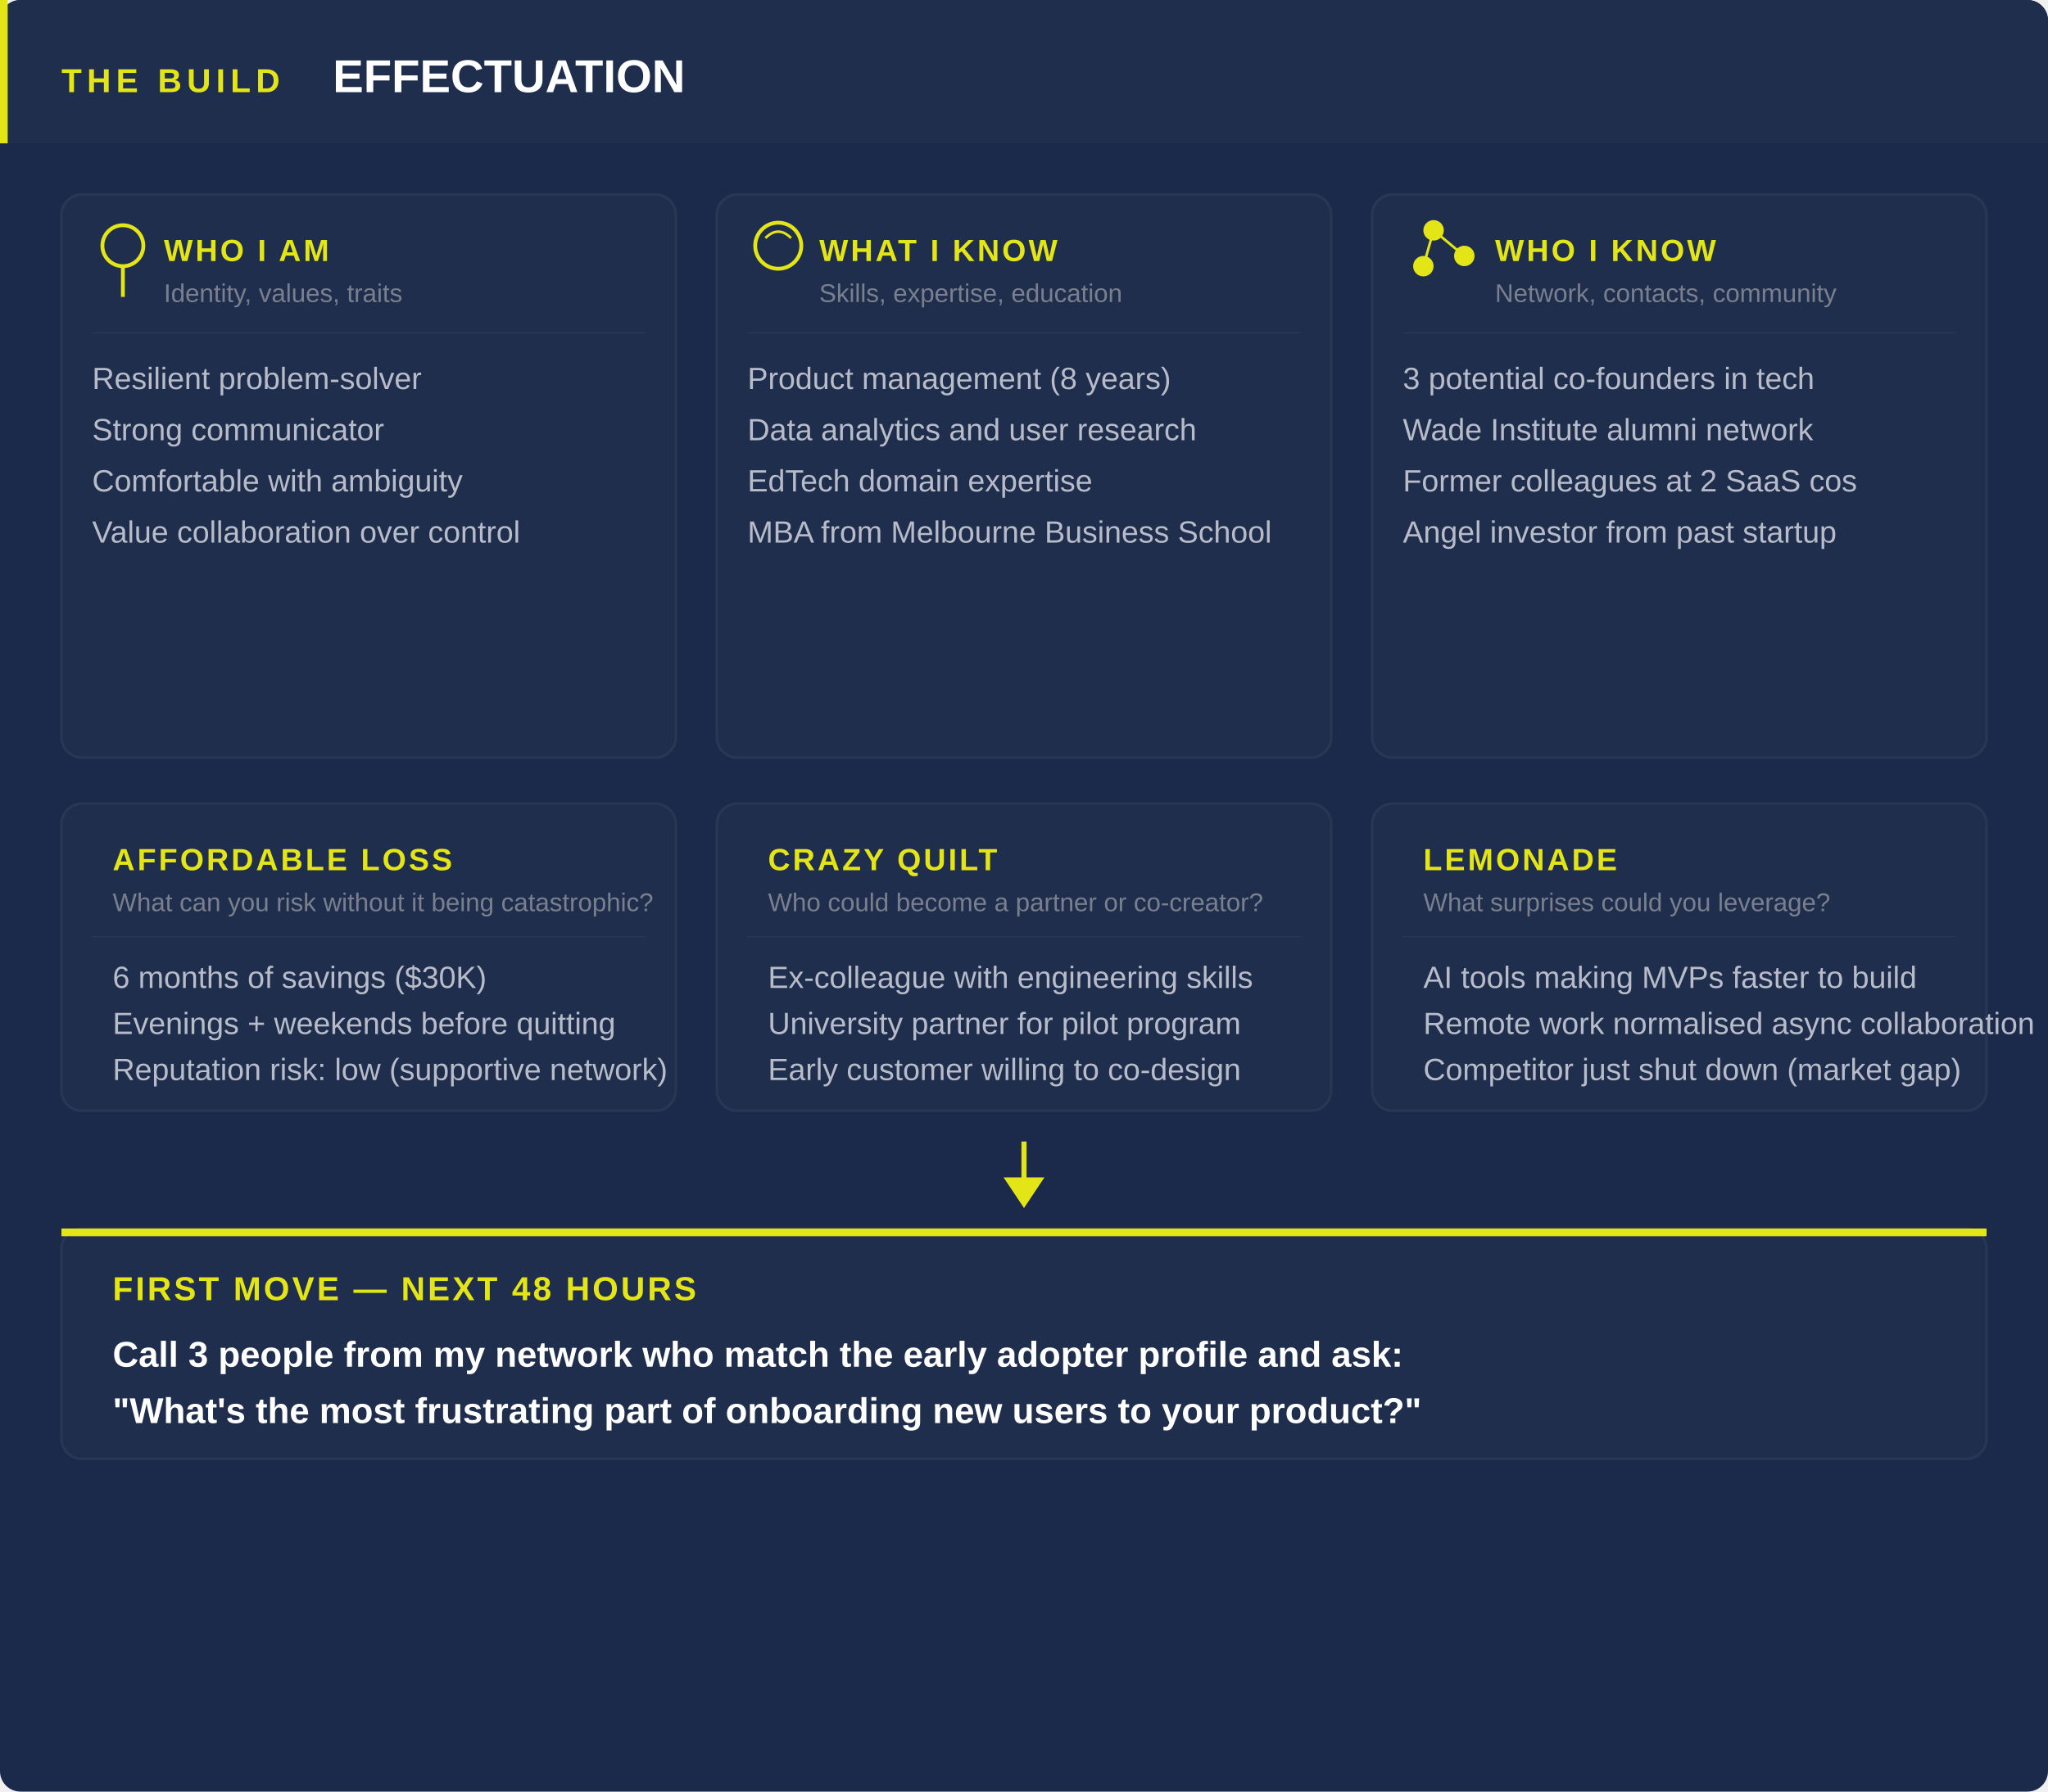
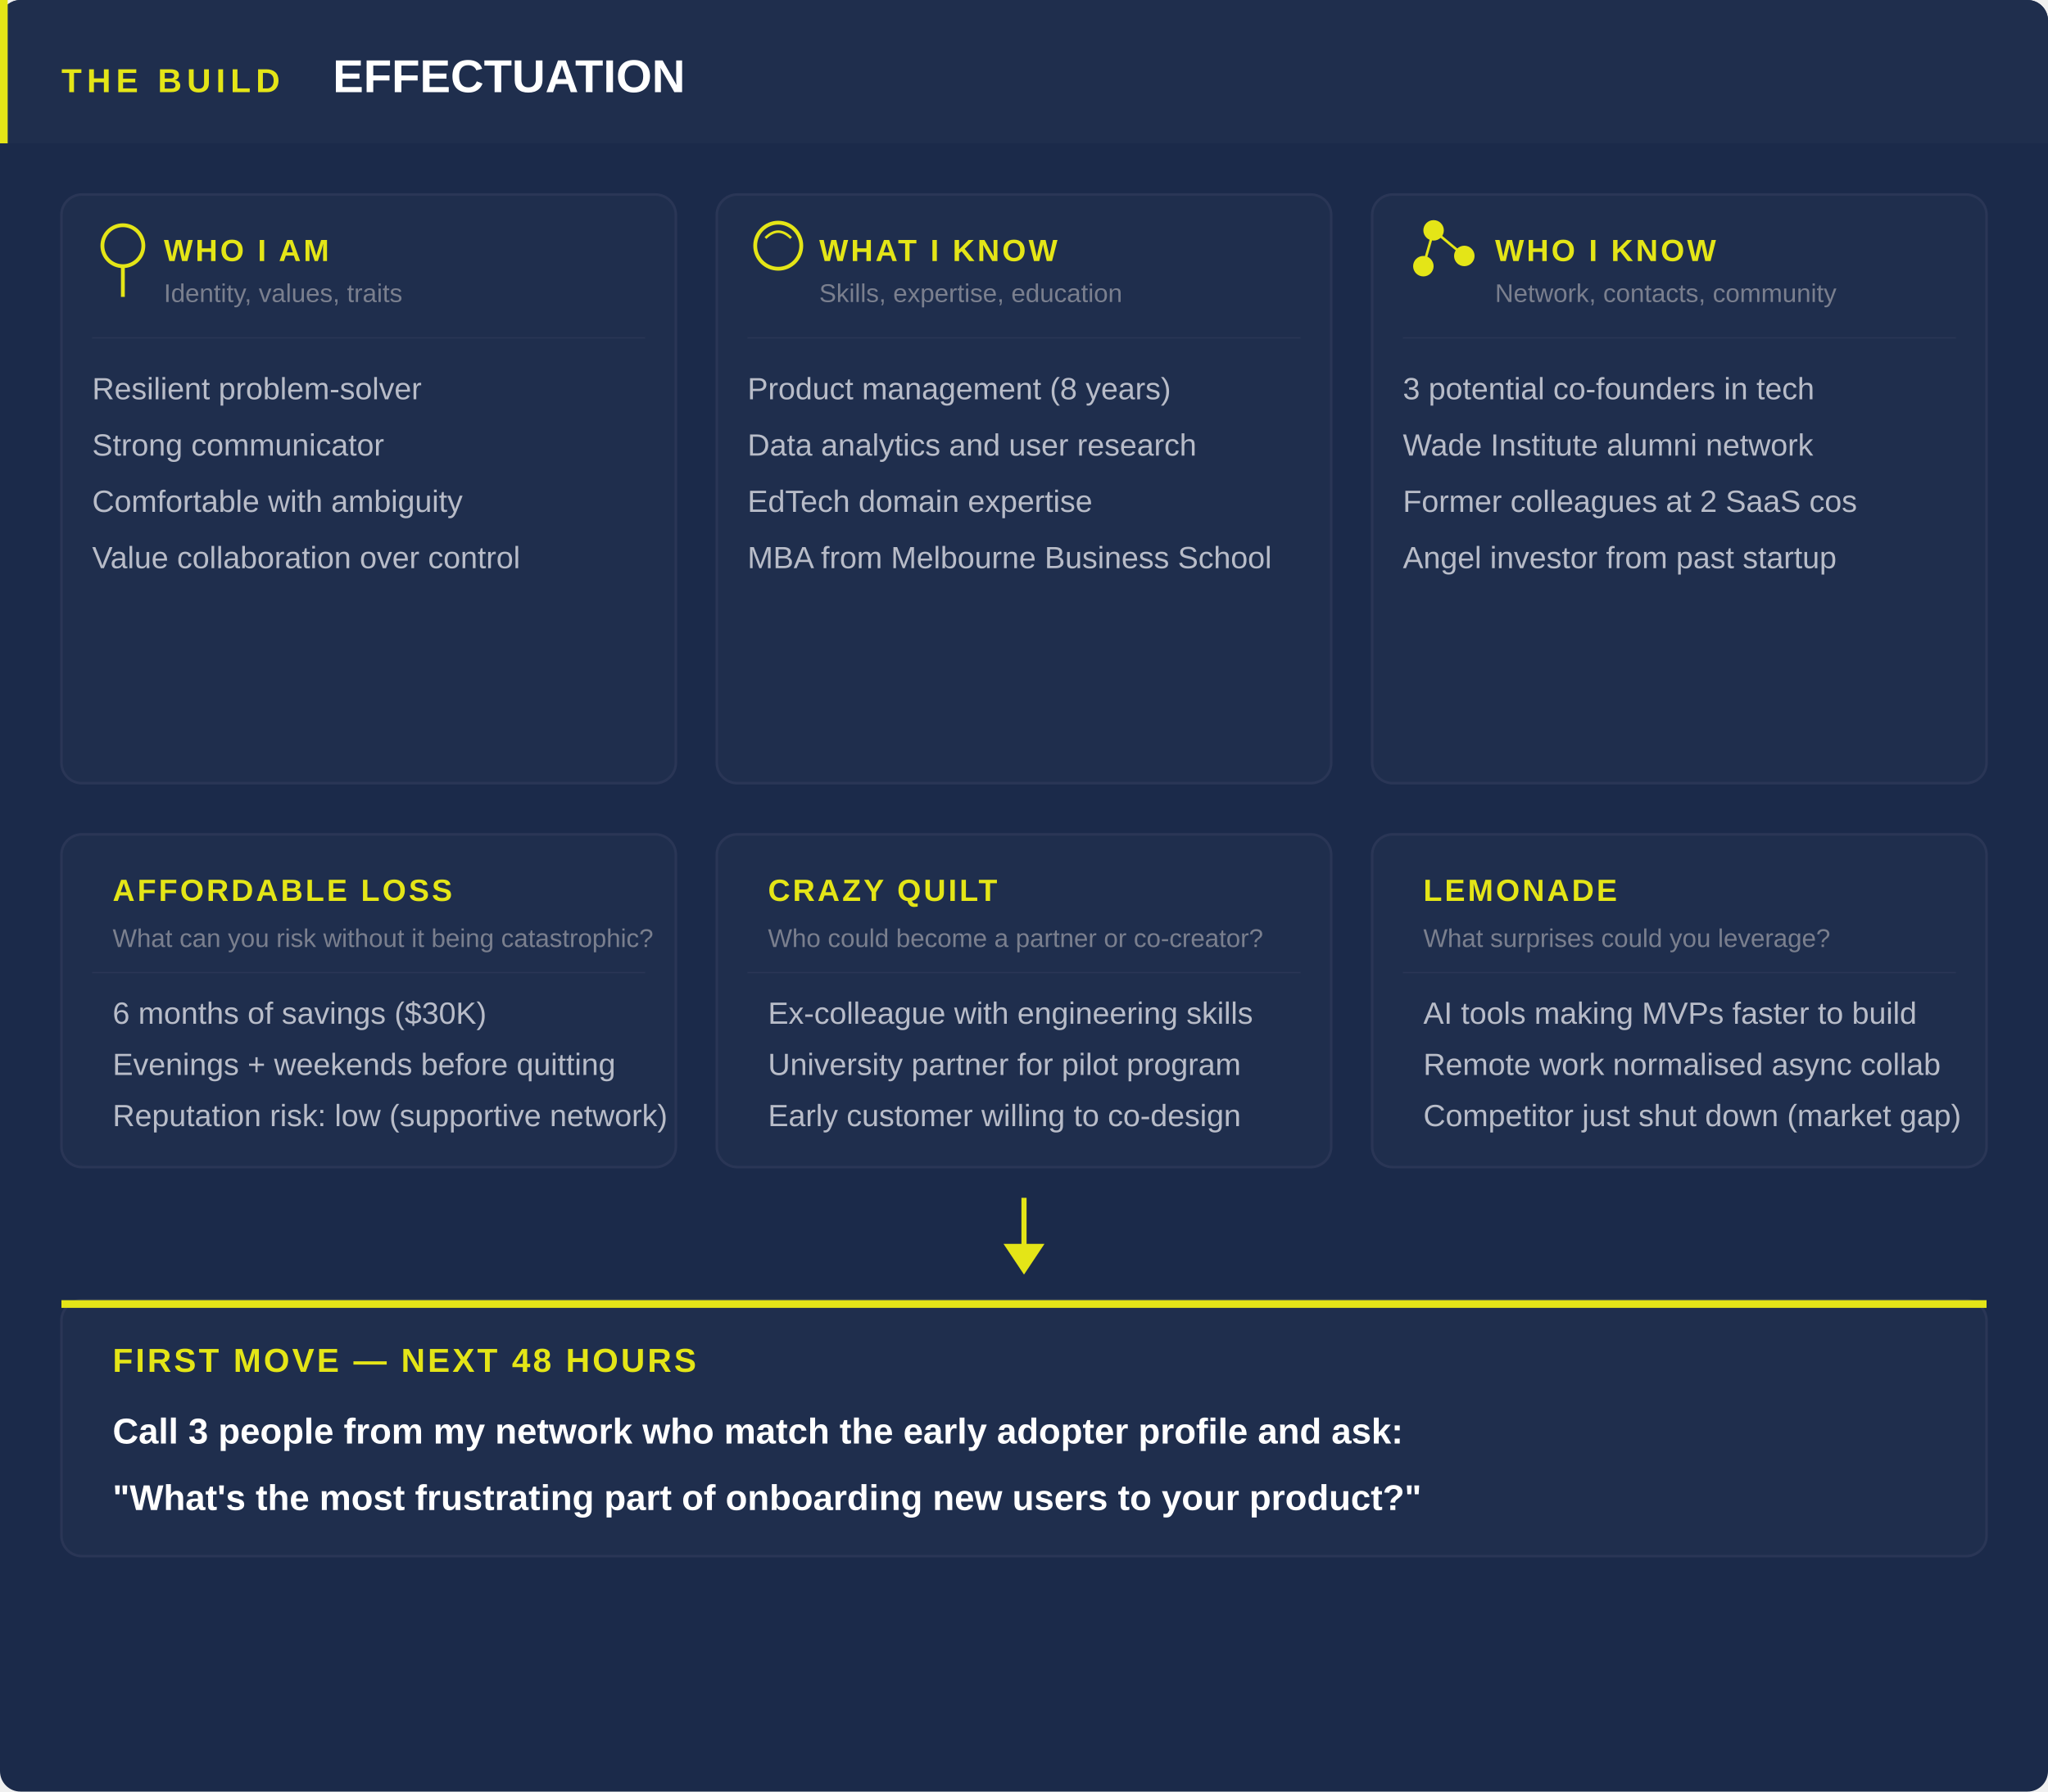
<svg xmlns="http://www.w3.org/2000/svg" width="800" height="700" viewBox="0 0 800 700">
  <defs>
-     <style>
-       text { font-family: Arial, sans-serif; }
-     </style>
+     <style>text { font-family: Arial, sans-serif; }</style>
  </defs>
  <rect width="800" height="700" fill="#1B2A4A" rx="8" />
  <rect x="0" y="0" width="800" height="56" fill="#1F2E4D" rx="8" />
  <rect x="0" y="48" width="800" height="8" fill="#1F2E4D" />
  <rect x="0" y="0" width="3" height="56" fill="#E4E517" />
  <text x="24" y="36" fill="#E4E517" font-size="13" font-weight="bold" letter-spacing="2">THE BUILD</text>
  <text x="130" y="36" fill="#FFFFFF" font-size="18" font-weight="bold">EFFECTUATION</text>
-   <rect x="24" y="76" width="240" height="220" fill="#1F2E4D" rx="8" stroke="#2A3656" stroke-width="1" />
+   <rect x="24" y="76" width="240" height="230" fill="#1F2E4D" rx="8" stroke="#2A3656" stroke-width="1" />
  <circle cx="48" cy="96" r="8" fill="none" stroke="#E4E517" stroke-width="1.5" />
  <line x1="48" y1="104" x2="48" y2="116" stroke="#E4E517" stroke-width="1.5" />
  <text x="64" y="102" fill="#E4E517" font-size="12" font-weight="bold" letter-spacing="1">WHO I AM</text>
  <text x="64" y="118" fill="#7A7F8E" font-size="10">Identity, values, traits</text>
-   <line x1="36" y1="130" x2="252" y2="130" stroke="#2A3656" stroke-width="0.5" />
-   <text x="36" y="152" fill="#B8BCC8" font-size="12">Resilient problem-solver</text>
-   <text x="36" y="172" fill="#B8BCC8" font-size="12">Strong communicator</text>
-   <text x="36" y="192" fill="#B8BCC8" font-size="12">Comfortable with ambiguity</text>
-   <text x="36" y="212" fill="#B8BCC8" font-size="12">Value collaboration over control</text>
-   <rect x="280" y="76" width="240" height="220" fill="#1F2E4D" rx="8" stroke="#2A3656" stroke-width="1" />
+   <line x1="36" y1="132" x2="252" y2="132" stroke="#2A3656" stroke-width="0.5" />
+   <text x="36" y="156" fill="#B8BCC8" font-size="12">Resilient problem-solver</text>
+   <text x="36" y="178" fill="#B8BCC8" font-size="12">Strong communicator</text>
+   <text x="36" y="200" fill="#B8BCC8" font-size="12">Comfortable with ambiguity</text>
+   <text x="36" y="222" fill="#B8BCC8" font-size="12">Value collaboration over control</text>
+   <rect x="280" y="76" width="240" height="230" fill="#1F2E4D" rx="8" stroke="#2A3656" stroke-width="1" />
  <circle cx="304" cy="96" r="9" fill="none" stroke="#E4E517" stroke-width="1.5" />
  <path d="M299,93 Q304,88 309,93" fill="none" stroke="#E4E517" stroke-width="1" />
  <text x="320" y="102" fill="#E4E517" font-size="12" font-weight="bold" letter-spacing="1">WHAT I KNOW</text>
  <text x="320" y="118" fill="#7A7F8E" font-size="10">Skills, expertise, education</text>
-   <line x1="292" y1="130" x2="508" y2="130" stroke="#2A3656" stroke-width="0.5" />
-   <text x="292" y="152" fill="#B8BCC8" font-size="12">Product management (8 years)</text>
-   <text x="292" y="172" fill="#B8BCC8" font-size="12">Data analytics and user research</text>
-   <text x="292" y="192" fill="#B8BCC8" font-size="12">EdTech domain expertise</text>
-   <text x="292" y="212" fill="#B8BCC8" font-size="12">MBA from Melbourne Business School</text>
-   <rect x="536" y="76" width="240" height="220" fill="#1F2E4D" rx="8" stroke="#2A3656" stroke-width="1" />
+   <line x1="292" y1="132" x2="508" y2="132" stroke="#2A3656" stroke-width="0.5" />
+   <text x="292" y="156" fill="#B8BCC8" font-size="12">Product management (8 years)</text>
+   <text x="292" y="178" fill="#B8BCC8" font-size="12">Data analytics and user research</text>
+   <text x="292" y="200" fill="#B8BCC8" font-size="12">EdTech domain expertise</text>
+   <text x="292" y="222" fill="#B8BCC8" font-size="12">MBA from Melbourne Business School</text>
+   <rect x="536" y="76" width="240" height="230" fill="#1F2E4D" rx="8" stroke="#2A3656" stroke-width="1" />
  <circle cx="560" cy="90" r="4" fill="#E4E517" />
  <circle cx="572" cy="100" r="4" fill="#E4E517" />
  <circle cx="556" cy="104" r="4" fill="#E4E517" />
  <line x1="560" y1="90" x2="572" y2="100" stroke="#E4E517" stroke-width="1" />
  <line x1="560" y1="90" x2="556" y2="104" stroke="#E4E517" stroke-width="1" />
  <text x="584" y="102" fill="#E4E517" font-size="12" font-weight="bold" letter-spacing="1">WHO I KNOW</text>
  <text x="584" y="118" fill="#7A7F8E" font-size="10">Network, contacts, community</text>
-   <line x1="548" y1="130" x2="764" y2="130" stroke="#2A3656" stroke-width="0.5" />
-   <text x="548" y="152" fill="#B8BCC8" font-size="12">3 potential co-founders in tech</text>
-   <text x="548" y="172" fill="#B8BCC8" font-size="12">Wade Institute alumni network</text>
-   <text x="548" y="192" fill="#B8BCC8" font-size="12">Former colleagues at 2 SaaS cos</text>
-   <text x="548" y="212" fill="#B8BCC8" font-size="12">Angel investor from past startup</text>
-   <rect x="24" y="314" width="240" height="120" fill="#1F2E4D" rx="8" stroke="#2A3656" stroke-width="1" />
-   <text x="44" y="340" fill="#E4E517" font-size="12" font-weight="bold" letter-spacing="1">AFFORDABLE LOSS</text>
-   <text x="44" y="356" fill="#7A7F8E" font-size="10">What can you risk without it being catastrophic?</text>
-   <line x1="36" y1="366" x2="252" y2="366" stroke="#2A3656" stroke-width="0.5" />
-   <text x="44" y="386" fill="#B8BCC8" font-size="12">6 months of savings ($30K)</text>
-   <text x="44" y="404" fill="#B8BCC8" font-size="12">Evenings + weekends before quitting</text>
-   <text x="44" y="422" fill="#B8BCC8" font-size="12">Reputation risk: low (supportive network)</text>
-   <rect x="280" y="314" width="240" height="120" fill="#1F2E4D" rx="8" stroke="#2A3656" stroke-width="1" />
-   <text x="300" y="340" fill="#E4E517" font-size="12" font-weight="bold" letter-spacing="1">CRAZY QUILT</text>
-   <text x="300" y="356" fill="#7A7F8E" font-size="10">Who could become a partner or co-creator?</text>
-   <line x1="292" y1="366" x2="508" y2="366" stroke="#2A3656" stroke-width="0.5" />
-   <text x="300" y="386" fill="#B8BCC8" font-size="12">Ex-colleague with engineering skills</text>
-   <text x="300" y="404" fill="#B8BCC8" font-size="12">University partner for pilot program</text>
-   <text x="300" y="422" fill="#B8BCC8" font-size="12">Early customer willing to co-design</text>
-   <rect x="536" y="314" width="240" height="120" fill="#1F2E4D" rx="8" stroke="#2A3656" stroke-width="1" />
-   <text x="556" y="340" fill="#E4E517" font-size="12" font-weight="bold" letter-spacing="1">LEMONADE</text>
-   <text x="556" y="356" fill="#7A7F8E" font-size="10">What surprises could you leverage?</text>
-   <line x1="548" y1="366" x2="764" y2="366" stroke="#2A3656" stroke-width="0.5" />
-   <text x="556" y="386" fill="#B8BCC8" font-size="12">AI tools making MVPs faster to build</text>
-   <text x="556" y="404" fill="#B8BCC8" font-size="12">Remote work normalised async collaboration</text>
-   <text x="556" y="422" fill="#B8BCC8" font-size="12">Competitor just shut down (market gap)</text>
-   <line x1="400" y1="446" x2="400" y2="462" stroke="#E4E517" stroke-width="2" />
-   <polygon points="392,460 400,472 408,460" fill="#E4E517" />
-   <rect x="24" y="480" width="752" height="90" fill="#1F2E4D" rx="8" stroke="#2A3656" stroke-width="1" />
-   <rect x="24" y="480" width="752" height="3" fill="#E4E517" />
-   <text x="44" y="508" fill="#E4E517" font-size="13" font-weight="bold" letter-spacing="1">FIRST MOVE — NEXT 48 HOURS</text>
-   <text x="44" y="534" fill="#FFFFFF" font-size="14" font-weight="bold">Call 3 people from my network who match the early adopter profile and ask:</text>
-   <text x="44" y="556" fill="#FFFFFF" font-size="14" font-weight="bold">"What's the most frustrating part of onboarding new users to your product?"</text>
+   <line x1="548" y1="132" x2="764" y2="132" stroke="#2A3656" stroke-width="0.5" />
+   <text x="548" y="156" fill="#B8BCC8" font-size="12">3 potential co-founders in tech</text>
+   <text x="548" y="178" fill="#B8BCC8" font-size="12">Wade Institute alumni network</text>
+   <text x="548" y="200" fill="#B8BCC8" font-size="12">Former colleagues at 2 SaaS cos</text>
+   <text x="548" y="222" fill="#B8BCC8" font-size="12">Angel investor from past startup</text>
+   <rect x="24" y="326" width="240" height="130" fill="#1F2E4D" rx="8" stroke="#2A3656" stroke-width="1" />
+   <text x="44" y="352" fill="#E4E517" font-size="12" font-weight="bold" letter-spacing="1">AFFORDABLE LOSS</text>
+   <text x="44" y="370" fill="#7A7F8E" font-size="10">What can you risk without it being catastrophic?</text>
+   <line x1="36" y1="380" x2="252" y2="380" stroke="#2A3656" stroke-width="0.5" />
+   <text x="44" y="400" fill="#B8BCC8" font-size="12">6 months of savings ($30K)</text>
+   <text x="44" y="420" fill="#B8BCC8" font-size="12">Evenings + weekends before quitting</text>
+   <text x="44" y="440" fill="#B8BCC8" font-size="12">Reputation risk: low (supportive network)</text>
+   <rect x="280" y="326" width="240" height="130" fill="#1F2E4D" rx="8" stroke="#2A3656" stroke-width="1" />
+   <text x="300" y="352" fill="#E4E517" font-size="12" font-weight="bold" letter-spacing="1">CRAZY QUILT</text>
+   <text x="300" y="370" fill="#7A7F8E" font-size="10">Who could become a partner or co-creator?</text>
+   <line x1="292" y1="380" x2="508" y2="380" stroke="#2A3656" stroke-width="0.5" />
+   <text x="300" y="400" fill="#B8BCC8" font-size="12">Ex-colleague with engineering skills</text>
+   <text x="300" y="420" fill="#B8BCC8" font-size="12">University partner for pilot program</text>
+   <text x="300" y="440" fill="#B8BCC8" font-size="12">Early customer willing to co-design</text>
+   <rect x="536" y="326" width="240" height="130" fill="#1F2E4D" rx="8" stroke="#2A3656" stroke-width="1" />
+   <text x="556" y="352" fill="#E4E517" font-size="12" font-weight="bold" letter-spacing="1">LEMONADE</text>
+   <text x="556" y="370" fill="#7A7F8E" font-size="10">What surprises could you leverage?</text>
+   <line x1="548" y1="380" x2="764" y2="380" stroke="#2A3656" stroke-width="0.5" />
+   <text x="556" y="400" fill="#B8BCC8" font-size="12">AI tools making MVPs faster to build</text>
+   <text x="556" y="420" fill="#B8BCC8" font-size="12">Remote work normalised async collab</text>
+   <text x="556" y="440" fill="#B8BCC8" font-size="12">Competitor just shut down (market gap)</text>
+   <line x1="400" y1="468" x2="400" y2="488" stroke="#E4E517" stroke-width="2" />
+   <polygon points="392,486 400,498 408,486" fill="#E4E517" />
+   <rect x="24" y="508" width="752" height="100" fill="#1F2E4D" rx="8" stroke="#2A3656" stroke-width="1" />
+   <rect x="24" y="508" width="752" height="3" fill="#E4E517" />
+   <text x="44" y="536" fill="#E4E517" font-size="13" font-weight="bold" letter-spacing="1">FIRST MOVE — NEXT 48 HOURS</text>
+   <text x="44" y="564" fill="#FFFFFF" font-size="14" font-weight="bold">Call 3 people from my network who match the early adopter profile and ask:</text>
+   <text x="44" y="590" fill="#FFFFFF" font-size="14" font-weight="bold">"What's the most frustrating part of onboarding new users to your product?"</text>
</svg>
